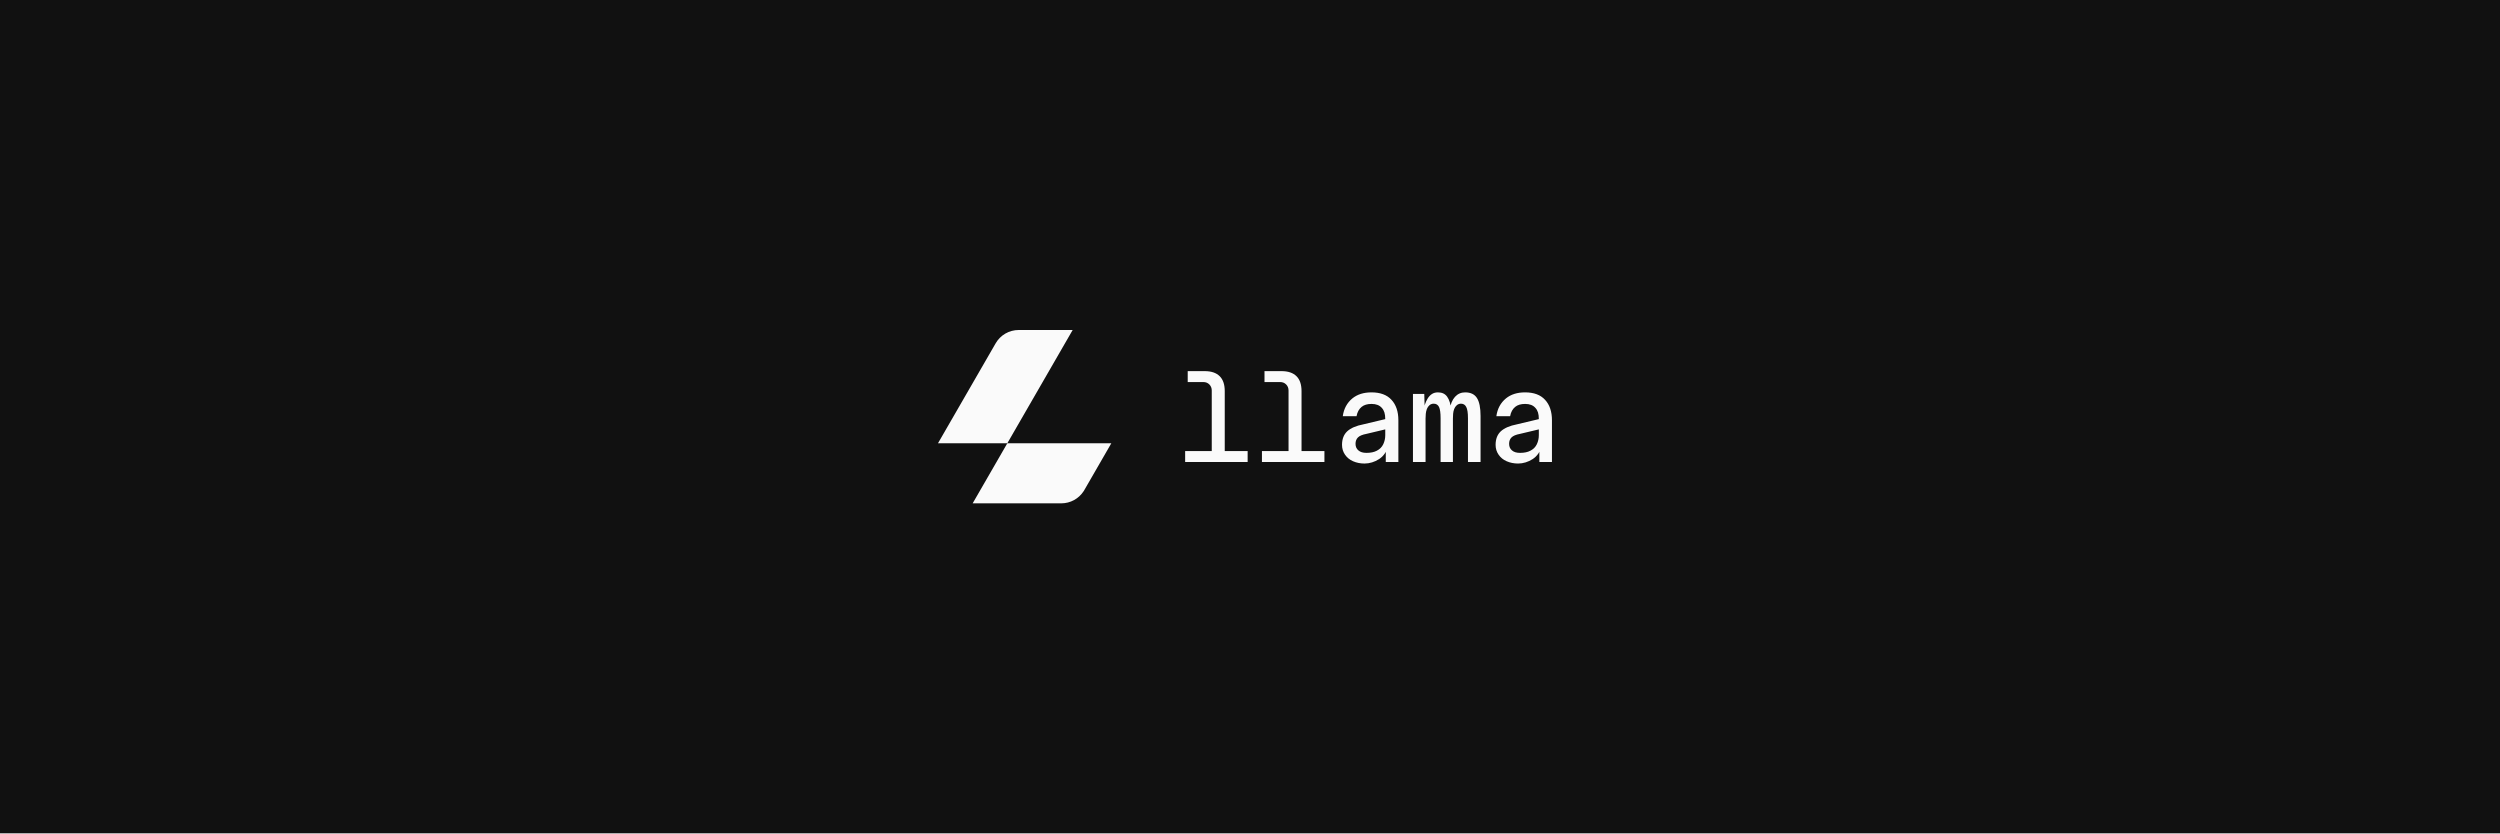
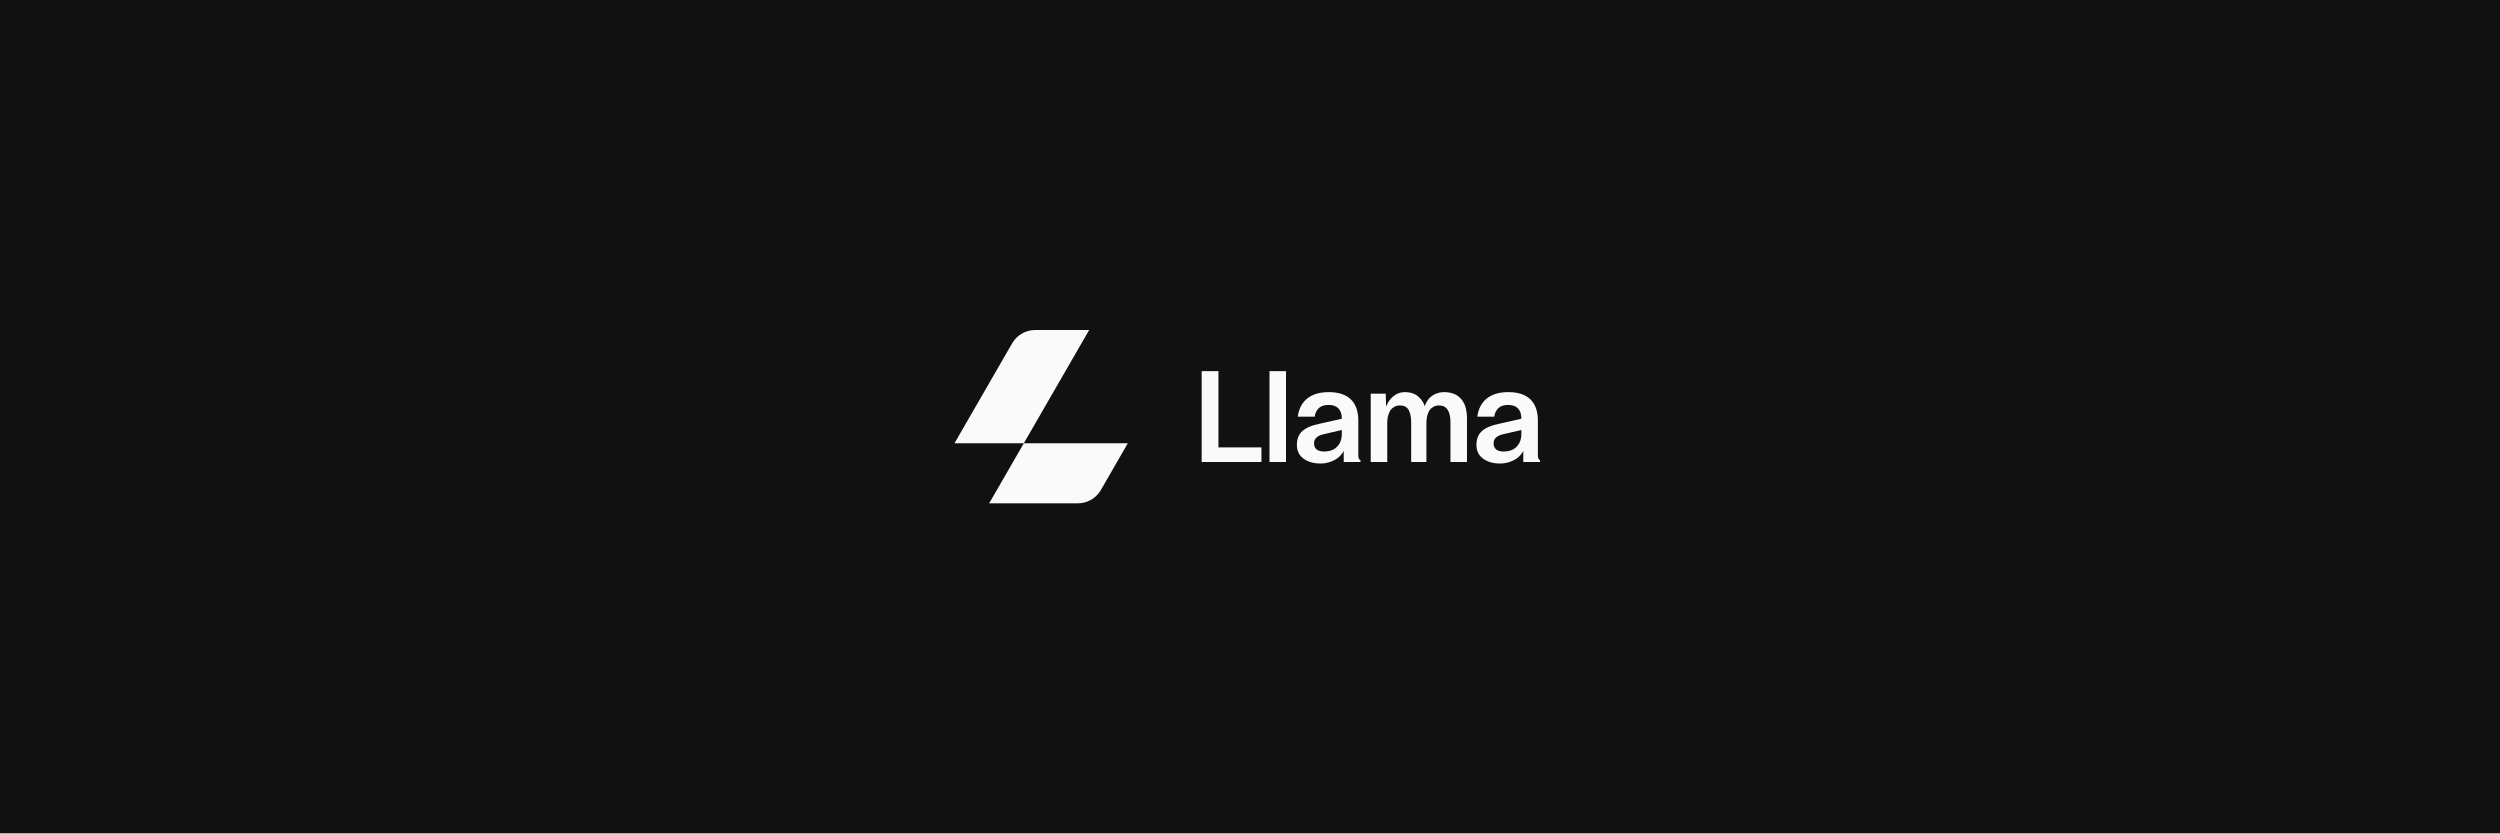
<svg xmlns="http://www.w3.org/2000/svg" width="7500" height="2500" viewBox="0 0 7500 2500" fill="none">
  <rect width="7500" height="2500" fill="#111111" />
-   <g transform="translate(2814.0 950.0)">
+   <g transform="translate(2863.5 950.0)">
    <path transform="translate(0 40) scale(0.866667)" d="M600 392L504.249 558L504.137 557.929C487.252 584.069 458.193 600 426.864 600H120L240 392H600Z" fill="#FAFAFA" />
    <path transform="translate(0 40) scale(0.866667)" d="M240 392H0L199.602 46.025C216.032 17.546 246.411 3.25756e-05 279.29 0H466.154L240 392Z" fill="#FAFAFA" />
-     <path d="M821.262 423.692V221.483Q821.262 210.735 814.164 203.451Q807.067 196.167 795.947 196.167H749.135V163.4H800.243Q829.862 163.4 845.231 178.769Q860.237 193.786 860.237 223.394V423.692ZM741.456 436V403.233H928.908V436ZM1051.628 423.692V221.483Q1051.628 210.735 1044.53 203.451Q1037.433 196.167 1026.313 196.167H979.501V163.4H1030.61Q1060.228 163.4 1075.597 178.769Q1090.603 193.786 1090.603 223.394V423.692ZM971.822 436V403.233H1159.275V436ZM1279.646 440.607Q1260.833 440.607 1245.092 433.696Q1230.107 427.158 1221.084 414.099Q1212.061 401.039 1212.061 384.519Q1212.061 358.41 1227.814 343.821Q1243.94 329.231 1275.785 323.088L1341.758 307.357Q1341.758 295.488 1339.267 287.447Q1336.777 279.406 1331.435 273.658Q1321.09 261.777 1300.796 261.777Q1281.643 261.777 1270.925 270.586Q1259.056 280.185 1255.622 298.559H1214.354Q1218.95 265.134 1243.172 245.158Q1265.451 227.113 1300.401 227.113Q1340.013 227.113 1360.373 249.381Q1381.117 271.65 1381.117 310.834V435.452Q1381.117 435.605 1381.167 435.726Q1381.216 435.846 1381.293 435.846V436H1343.326V387.59H1349.085Q1347.177 400.644 1340.277 410.632Q1333.377 420.62 1323.405 427.158Q1313.433 433.696 1302.107 437.152Q1290.781 440.607 1279.646 440.607ZM1285.482 408.63Q1304.23 408.63 1316.483 402.125Q1329.888 395.236 1335.823 382.593Q1341.758 369.951 1341.758 355.767V338.16L1285.482 351.576Q1267.108 355.021 1259.835 362.294Q1252.573 369.567 1252.573 381.458Q1252.573 394.084 1261.371 401.357Q1269.796 408.63 1285.482 408.63ZM1424.876 436V231.72H1458.795L1460.33 283.563L1456.48 282.412Q1457.643 272.813 1460.906 263.022Q1464.17 253.232 1469.347 244.977Q1474.525 236.722 1482.012 231.917Q1489.499 227.113 1499.758 227.113Q1518.306 227.113 1527.509 240.167Q1537.097 253.337 1539.412 278.956H1535.166Q1538.633 254.362 1550.919 240.551Q1563.216 227.113 1581.486 227.113Q1605.812 227.113 1616.562 243.622Q1627.686 260.505 1627.686 298.087V436H1589.895V304.68Q1589.895 280.174 1584.553 270.608Q1579.578 261.053 1568.959 261.053Q1561.988 261.053 1556.512 265.505Q1551.048 270.302 1548.488 277.157Q1545.928 284.013 1545.352 291.493Q1544.776 298.974 1544.776 305.437V436H1507.786V304.68Q1507.786 280.942 1503.128 270.992Q1498.135 261.053 1487.141 261.053Q1480.003 261.053 1474.556 265.489Q1469.12 270.269 1466.573 277.101Q1464.026 283.933 1463.346 291.441Q1462.667 298.949 1462.667 305.437V436ZM1740.379 440.607Q1721.566 440.607 1705.824 433.696Q1690.839 427.158 1681.816 414.099Q1672.794 401.039 1672.794 384.519Q1672.794 358.41 1688.546 343.821Q1704.672 329.231 1736.517 323.088L1802.49 307.357Q1802.49 295.488 1800 287.447Q1797.51 279.406 1792.167 273.658Q1781.823 261.777 1761.529 261.777Q1742.375 261.777 1731.658 270.586Q1719.788 280.185 1716.355 298.559H1675.086Q1679.683 265.134 1703.904 245.158Q1726.184 227.113 1761.134 227.113Q1800.746 227.113 1821.106 249.381Q1841.85 271.65 1841.85 310.834V435.452Q1841.85 435.605 1841.899 435.726Q1841.948 435.846 1842.025 435.846V436H1804.059V387.59H1809.818Q1807.909 400.644 1801.009 410.632Q1794.109 420.62 1784.137 427.158Q1774.166 433.696 1762.84 437.152Q1751.513 440.607 1740.379 440.607ZM1746.215 408.63Q1764.962 408.63 1777.215 402.125Q1790.621 395.236 1796.555 382.593Q1802.49 369.951 1802.49 355.767V338.16L1746.215 351.576Q1727.84 355.021 1720.567 362.294Q1713.305 369.567 1713.305 381.458Q1713.305 394.084 1722.103 401.357Q1730.528 408.63 1746.215 408.63Z" fill="#FAFAFA" />
+     <path d="M741.5 436V163.4H791.797V392.23H920.802V436ZM994.519 436H944.99V163.4H994.519ZM1098.568 440.607Q1066.7 440.607 1046.735 425.634Q1027.154 411.044 1027.154 384.552Q1027.154 358.059 1043.664 343.086Q1060.173 328.496 1093.96 321.585L1161.918 306.227Q1161.918 295.477 1159.423 288.182Q1156.927 280.887 1151.936 275.512Q1141.953 264.761 1122.756 264.761Q1104.711 264.761 1094.728 272.824Q1083.21 282.039 1080.522 300.084H1029.842Q1034.449 263.225 1060.557 243.644Q1084.362 226.367 1122.756 226.367Q1166.526 226.367 1189.178 248.252Q1211.447 270.136 1211.447 311.602V416.803Q1211.447 422.178 1213.367 426.401Q1215.286 430.625 1217.974 430.625V436H1167.677V402.213Q1165.374 407.588 1161.918 411.812Q1154.239 421.794 1143.681 428.129Q1133.123 434.464 1121.412 437.536Q1109.702 440.607 1098.568 440.607ZM1108.55 404.517Q1125.06 404.517 1136.962 398.374Q1149.248 391.463 1155.583 379.368Q1161.918 367.274 1161.918 353.452V340.014L1108.934 352.3Q1092.808 355.756 1085.897 362.667Q1078.603 369.194 1078.603 379.944Q1078.603 391.846 1086.281 398.374Q1094.344 404.517 1108.55 404.517ZM1248.69 436V230.974H1293.611L1294.763 269.752Q1297.834 262.074 1302.058 255.163Q1310.505 242.108 1322.983 234.238Q1335.461 226.367 1351.203 226.367Q1377.311 226.367 1393.052 241.341Q1405.339 252.091 1410.714 268.601Q1413.785 259.002 1419.161 251.323Q1427.607 239.037 1440.853 232.702Q1454.099 226.367 1469.073 226.367Q1490.574 226.367 1505.932 235.197Q1517.834 242.492 1524.937 253.627Q1532.04 264.761 1534.728 278.007Q1537.415 291.253 1537.415 304.307V436H1487.886V316.977Q1487.886 292.021 1479.44 279.351Q1470.993 266.297 1453.332 266.297Q1441.429 266.297 1433.366 272.824Q1426.072 277.815 1422.424 285.494Q1418.777 293.173 1417.241 301.812Q1415.705 310.45 1415.705 318.513V436H1370.016V318.513Q1370.016 293.173 1362.337 279.735Q1354.658 266.297 1336.229 266.297Q1324.326 266.297 1315.88 272.824Q1308.969 277.815 1305.129 285.494Q1301.29 293.173 1299.754 301.812Q1298.218 310.45 1298.218 318.513V436ZM1637.241 440.607Q1605.373 440.607 1585.408 425.634Q1565.827 411.044 1565.827 384.552Q1565.827 358.059 1582.337 343.086Q1598.846 328.496 1632.633 321.585L1700.591 306.227Q1700.591 295.477 1698.096 288.182Q1695.6 280.887 1690.609 275.512Q1680.626 264.761 1661.429 264.761Q1643.384 264.761 1633.401 272.824Q1621.883 282.039 1619.195 300.084H1568.515Q1573.122 263.225 1599.23 243.644Q1623.035 226.367 1661.429 226.367Q1705.199 226.367 1727.851 248.252Q1750.12 270.136 1750.12 311.602V416.803Q1750.12 422.178 1752.04 426.401Q1753.959 430.625 1756.647 430.625V436H1706.35V402.213Q1704.047 407.588 1700.591 411.812Q1692.912 421.794 1682.354 428.129Q1671.795 434.464 1660.085 437.536Q1648.375 440.607 1637.241 440.607ZM1647.223 404.517Q1663.733 404.517 1675.635 398.374Q1687.921 391.463 1694.256 379.368Q1700.591 367.274 1700.591 353.452V340.014L1647.607 352.3Q1631.481 355.756 1624.57 362.667Q1617.275 369.194 1617.275 379.944Q1617.275 391.846 1624.954 398.374Q1633.017 404.517 1647.223 404.517Z" fill="#FAFAFA" />
  </g>
</svg>
